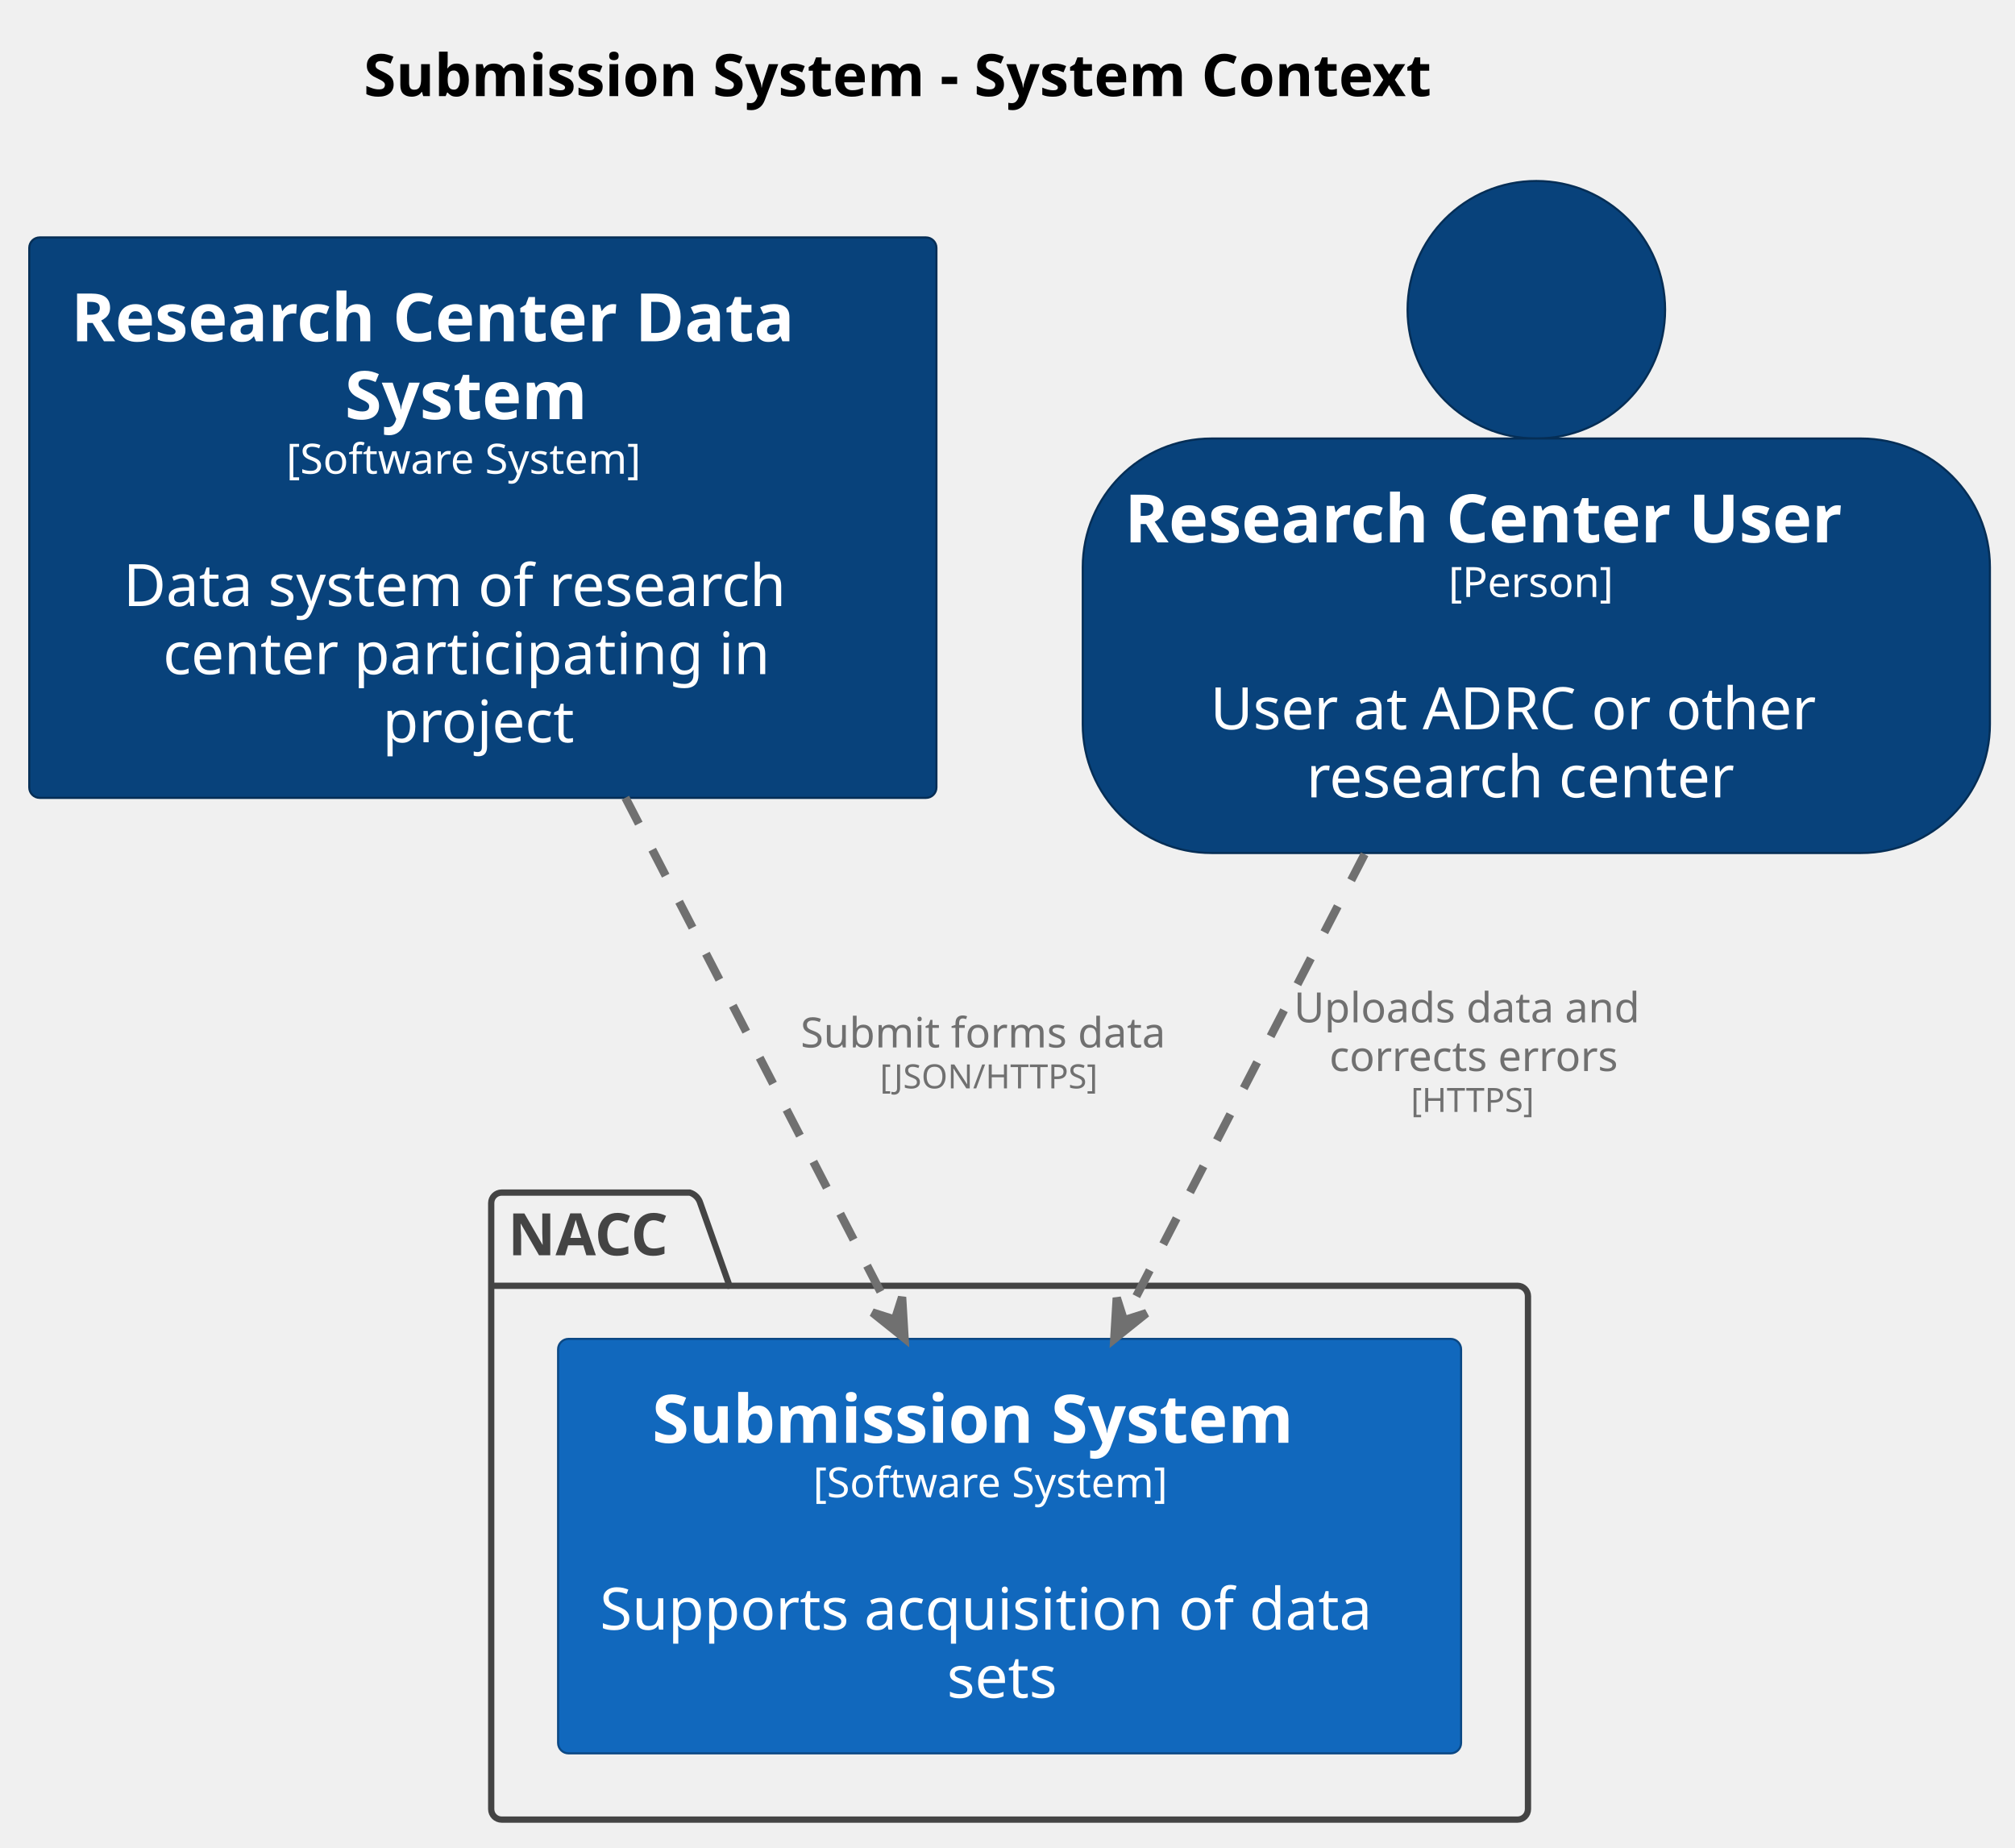
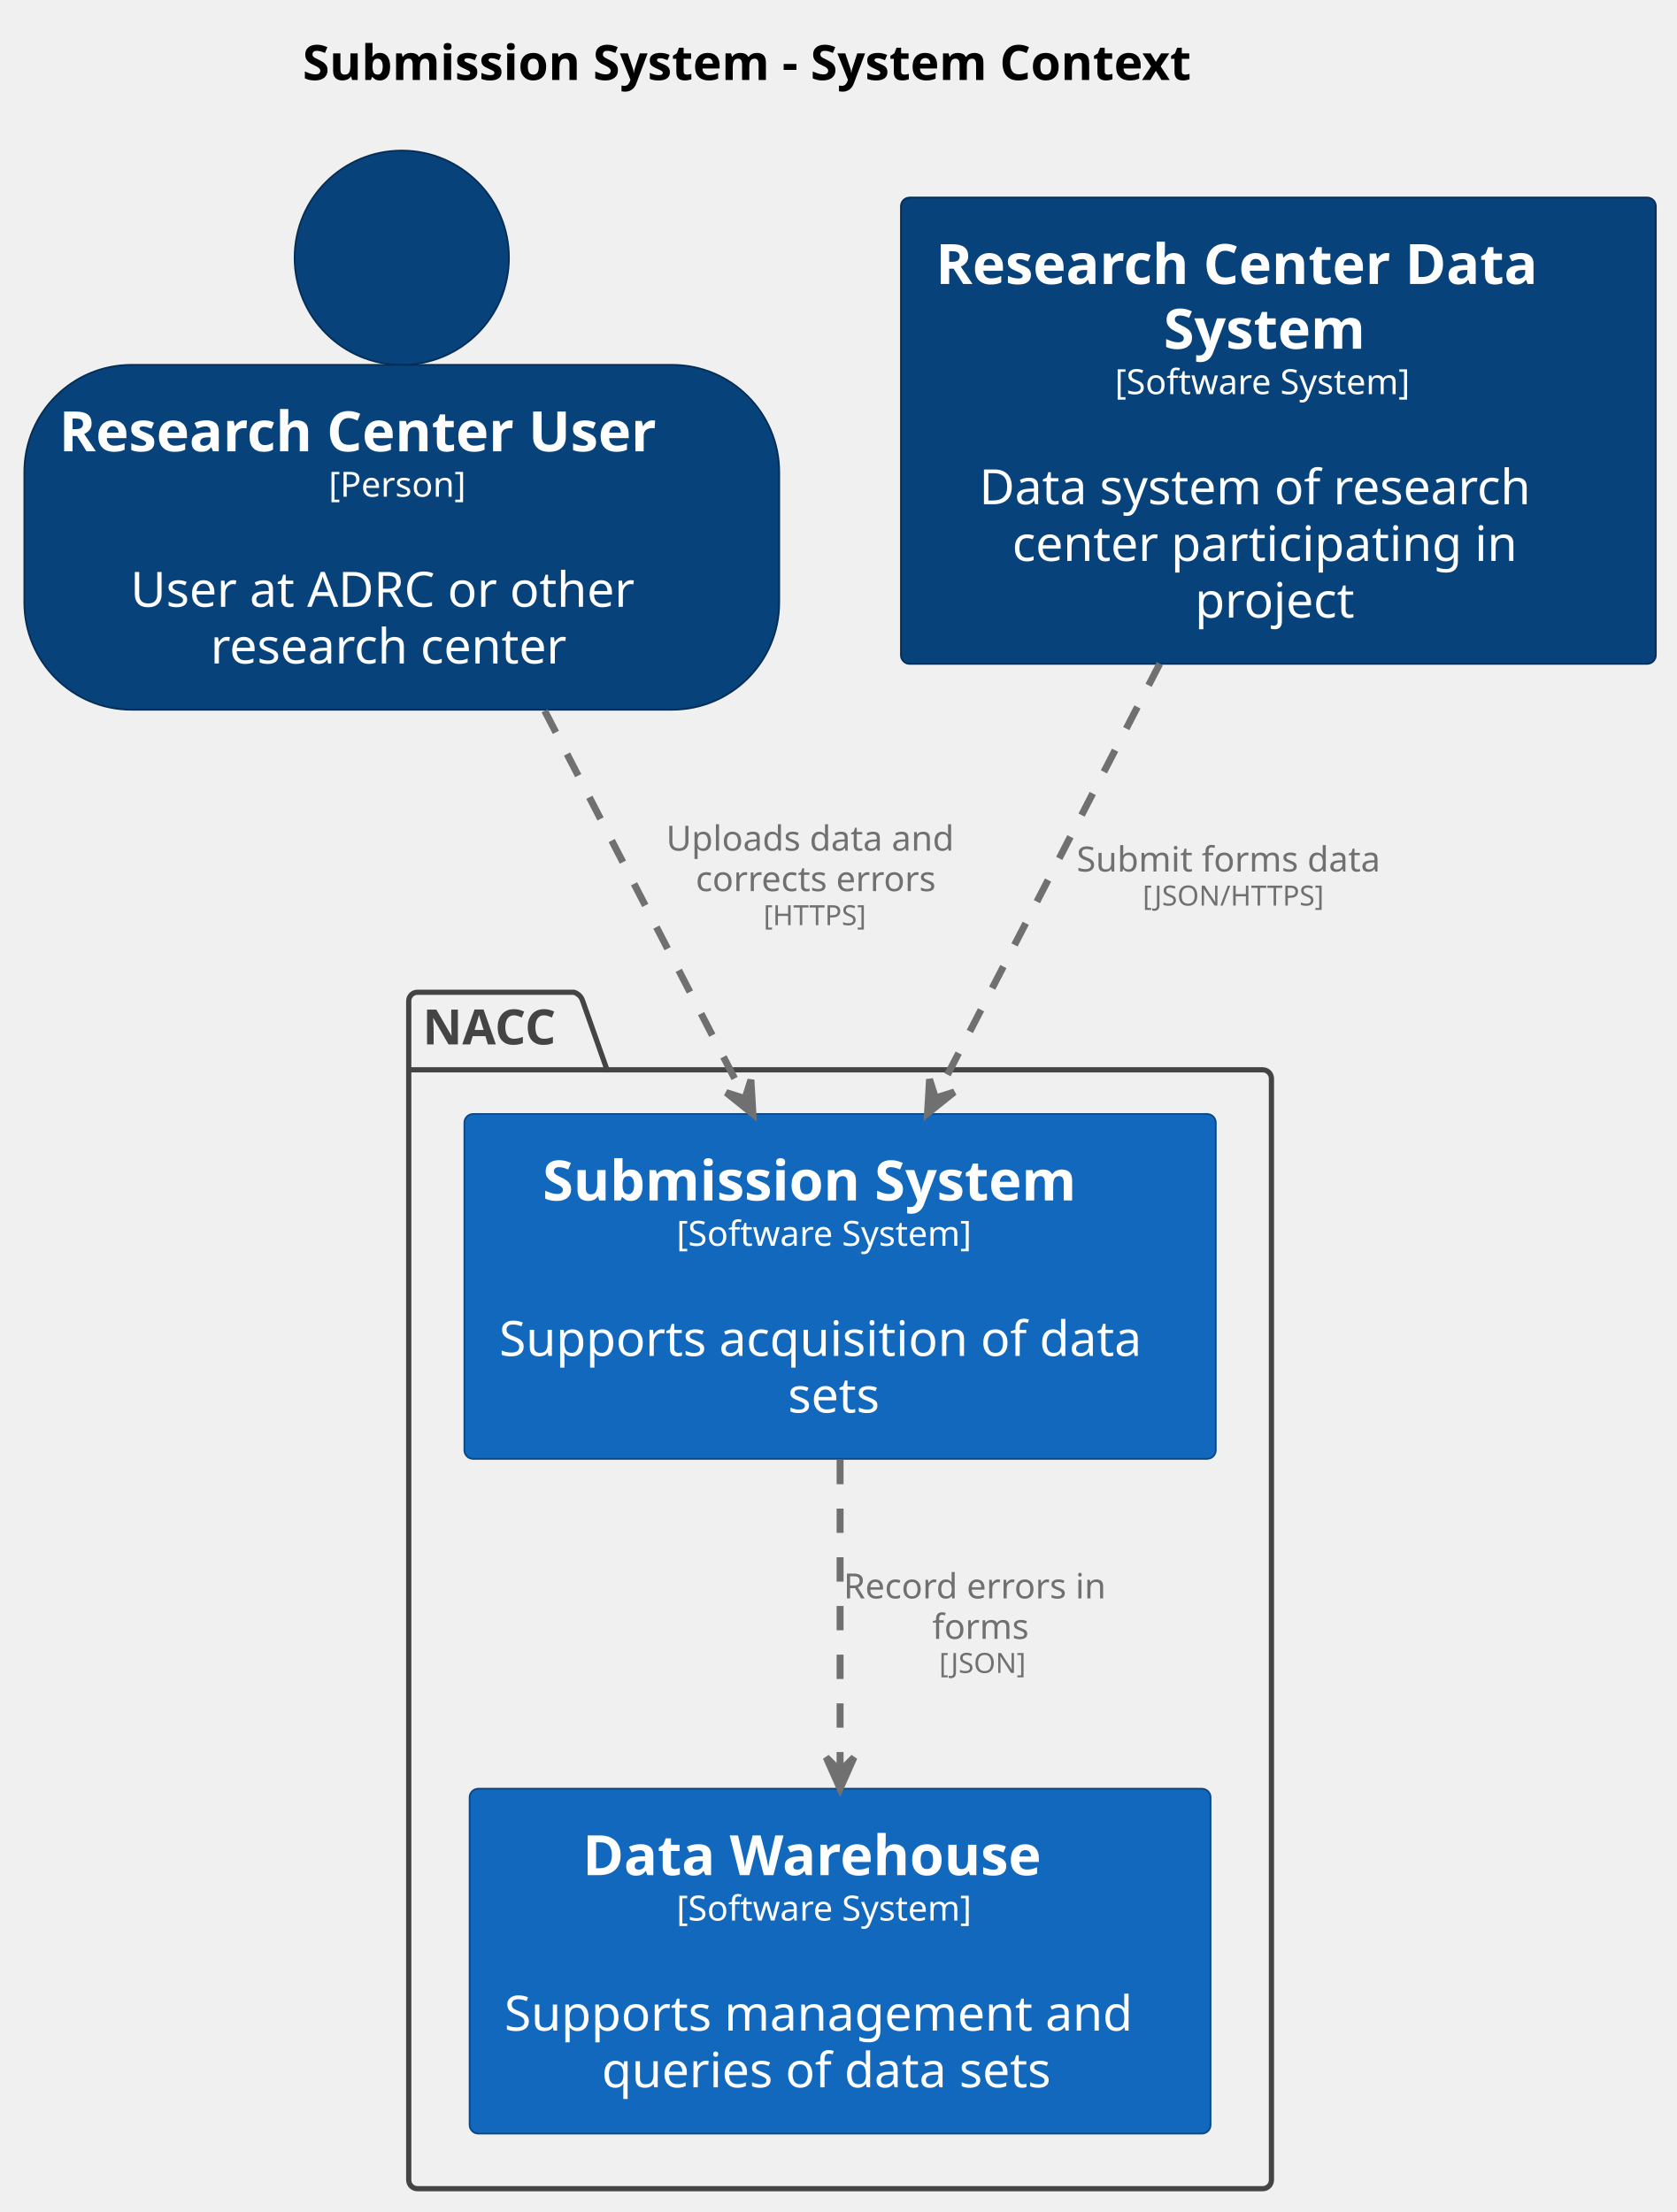
- <svg xmlns="http://www.w3.org/2000/svg" contentStyleType="text/css" height="442px" preserveAspectRatio="none" style="width:482px;height:442px;background:#FFFFFF;" version="1.1" viewBox="0 0 482 442" width="482px" zoomAndPan="magnify">
+ <svg xmlns="http://www.w3.org/2000/svg" contentStyleType="text/css" height="636px" preserveAspectRatio="none" style="width:482px;height:636px;background:#FFFFFF;" version="1.1" viewBox="0 0 482 636" width="482px" zoomAndPan="magnify">
  <defs />
  <g>
    <rect fill="none" height="26.297" id="_title" style="stroke:none;stroke-width:1.0;" width="304" x="82" y="5" />
    <text fill="#000000" font-family="sans-serif" font-size="14" font-weight="bold" lengthAdjust="spacing" textLength="294" x="87" y="22.995">Submission System - System Context</text>
    <g id="cluster_NACC">
-       <path d="M120,285.297 L165,285.297 A3.75,3.75 0 0 1 167.5,287.797 L174.5,307.594 L363,307.594 A2.5,2.5 0 0 1 365.5,310.094 L365.5,432.797 A2.5,2.5 0 0 1 363,435.297 L120,435.297 A2.5,2.5 0 0 1 117.5,432.797 L117.5,287.797 A2.5,2.5 0 0 1 120,285.297 " fill="none" style="stroke:#444444;stroke-width:1.5;" />
+       <path d="M120,285.297 L165,285.297 A3.75,3.75 0 0 1 167.5,287.797 L174.5,307.594 L363,307.594 A2.5,2.5 0 0 1 365.5,310.094 L365.5,626.797 A2.5,2.5 0 0 1 363,629.297 L120,629.297 A2.5,2.5 0 0 1 117.5,626.797 L117.5,287.797 A2.5,2.5 0 0 1 120,285.297 " fill="none" style="stroke:#444444;stroke-width:1.5;" />
      <line style="stroke:#444444;stroke-width:1.5;" x1="117.5" x2="174.5" y1="307.594" y2="307.594" />
      <text fill="#444444" font-family="sans-serif" font-size="14" font-weight="bold" lengthAdjust="spacing" textLength="44" x="121.5" y="300.292">NACC</text>
+     </g>
+     <g id="elem_DataWarehouse">
+       <rect fill="#1168BD" height="99.156" rx="2.5" ry="2.5" style="stroke:#0B4884;stroke-width:0.5;" width="213" x="135" y="514.297" />
+       <text fill="#FFFFFF" font-family="sans-serif" font-size="16" font-weight="bold" lengthAdjust="spacing" textLength="148" x="167.5" y="539.148">Data Warehouse</text>
+       <text fill="#FFFFFF" font-family="sans-serif" font-size="10" lengthAdjust="spacing" textLength="94" x="194.5" y="552.204">[Software System]</text>
+       <text fill="#FFFFFF" font-family="sans-serif" font-size="14" lengthAdjust="spacing" textLength="4" x="239.5" y="567.558"> </text>
+       <text fill="#FFFFFF" font-family="sans-serif" font-size="14" lengthAdjust="spacing" textLength="189" x="145" y="583.855">Supports management and</text>
+       <text fill="#FFFFFF" font-family="sans-serif" font-size="14" lengthAdjust="spacing" textLength="137" x="173" y="600.151">queries of data sets</text>
    </g>
    <g id="elem_SubmissionSystem">
      <rect fill="#1168BD" height="99.156" rx="2.5" ry="2.5" style="stroke:#0B4884;stroke-width:0.5;" width="216" x="133.5" y="320.297" />
      <text fill="#FFFFFF" font-family="sans-serif" font-size="16" font-weight="bold" lengthAdjust="spacing" textLength="171" x="156" y="345.148">Submission System</text>
      <text fill="#FFFFFF" font-family="sans-serif" font-size="10" lengthAdjust="spacing" textLength="94" x="194.5" y="358.204">[Software System]</text>
      <text fill="#FFFFFF" font-family="sans-serif" font-size="14" lengthAdjust="spacing" textLength="4" x="239.5" y="373.558"> </text>
      <text fill="#FFFFFF" font-family="sans-serif" font-size="14" lengthAdjust="spacing" textLength="192" x="143.5" y="389.854">Supports acquisition of data</text>
      <text fill="#FFFFFF" font-family="sans-serif" font-size="14" lengthAdjust="spacing" textLength="30" x="226.5" y="406.151">sets</text>
    </g>
+     <g id="elem_ResearchCenterUser">
+       <ellipse cx="115.5" cy="74.101" fill="#08427B" rx="30.804" ry="30.804" style="stroke:#052E56;stroke-width:0.5;" />
+       <rect fill="#08427B" height="99.156" rx="30.804" ry="30.804" style="stroke:#052E56;stroke-width:0.5;" width="217" x="7" y="104.905" />
+       <text fill="#FFFFFF" font-family="sans-serif" font-size="16" font-weight="bold" lengthAdjust="spacing" textLength="197" x="17" y="129.757">Research Center User</text>
+       <text fill="#FFFFFF" font-family="sans-serif" font-size="10" lengthAdjust="spacing" textLength="42" x="94.5" y="142.812">[Person]</text>
+       <text fill="#FFFFFF" font-family="sans-serif" font-size="14" lengthAdjust="spacing" textLength="4" x="113.5" y="158.166"> </text>
+       <text fill="#FFFFFF" font-family="sans-serif" font-size="14" lengthAdjust="spacing" textLength="152" x="37.5" y="174.463">User at ADRC or other</text>
+       <text fill="#FFFFFF" font-family="sans-serif" font-size="14" lengthAdjust="spacing" textLength="110" x="60.5" y="190.76">research center</text>
+     </g>
    <g id="elem_ResearchCenterDataSystem">
-       <rect fill="#08427B" height="134.078" rx="2.5" ry="2.5" style="stroke:#052E56;stroke-width:0.5;" width="217" x="7" y="56.797" />
-       <text fill="#FFFFFF" font-family="sans-serif" font-size="16" font-weight="bold" lengthAdjust="spacing" textLength="197" x="17" y="81.648">Research Center Data</text>
-       <text fill="#FFFFFF" font-family="sans-serif" font-size="16" font-weight="bold" lengthAdjust="spacing" textLength="66" x="82.5" y="100.273">System</text>
-       <text fill="#FFFFFF" font-family="sans-serif" font-size="10" lengthAdjust="spacing" textLength="94" x="68.5" y="113.329">[Software System]</text>
-       <text fill="#FFFFFF" font-family="sans-serif" font-size="14" lengthAdjust="spacing" textLength="4" x="113.5" y="128.683"> </text>
-       <text fill="#FFFFFF" font-family="sans-serif" font-size="14" lengthAdjust="spacing" textLength="168" x="29.5" y="144.98">Data system of research</text>
-       <text fill="#FFFFFF" font-family="sans-serif" font-size="14" lengthAdjust="spacing" textLength="149" x="39" y="161.276">center participating in</text>
-       <text fill="#FFFFFF" font-family="sans-serif" font-size="14" lengthAdjust="spacing" textLength="48" x="91.5" y="177.573">project</text>
+       <rect fill="#08427B" height="134.078" rx="2.5" ry="2.5" style="stroke:#052E56;stroke-width:0.5;" width="217" x="259" y="56.797" />
+       <text fill="#FFFFFF" font-family="sans-serif" font-size="16" font-weight="bold" lengthAdjust="spacing" textLength="197" x="269" y="81.648">Research Center Data</text>
+       <text fill="#FFFFFF" font-family="sans-serif" font-size="16" font-weight="bold" lengthAdjust="spacing" textLength="66" x="334.5" y="100.273">System</text>
+       <text fill="#FFFFFF" font-family="sans-serif" font-size="10" lengthAdjust="spacing" textLength="94" x="320.5" y="113.329">[Software System]</text>
+       <text fill="#FFFFFF" font-family="sans-serif" font-size="14" lengthAdjust="spacing" textLength="4" x="365.5" y="128.683"> </text>
+       <text fill="#FFFFFF" font-family="sans-serif" font-size="14" lengthAdjust="spacing" textLength="168" x="281.5" y="144.98">Data system of research</text>
+       <text fill="#FFFFFF" font-family="sans-serif" font-size="14" lengthAdjust="spacing" textLength="149" x="291" y="161.276">center participating in</text>
+       <text fill="#FFFFFF" font-family="sans-serif" font-size="14" lengthAdjust="spacing" textLength="48" x="343.5" y="177.573">project</text>
    </g>
-     <g id="elem_ResearchCenterUser">
-       <ellipse cx="367.5" cy="74.101" fill="#08427B" rx="30.804" ry="30.804" style="stroke:#052E56;stroke-width:0.5;" />
-       <rect fill="#08427B" height="99.156" rx="30.804" ry="30.804" style="stroke:#052E56;stroke-width:0.5;" width="217" x="259" y="104.905" />
-       <text fill="#FFFFFF" font-family="sans-serif" font-size="16" font-weight="bold" lengthAdjust="spacing" textLength="197" x="269" y="129.757">Research Center User</text>
-       <text fill="#FFFFFF" font-family="sans-serif" font-size="10" lengthAdjust="spacing" textLength="42" x="346.5" y="142.812">[Person]</text>
-       <text fill="#FFFFFF" font-family="sans-serif" font-size="14" lengthAdjust="spacing" textLength="4" x="365.5" y="158.166"> </text>
-       <text fill="#FFFFFF" font-family="sans-serif" font-size="14" lengthAdjust="spacing" textLength="152" x="289.5" y="174.463">User at ADRC or other</text>
-       <text fill="#FFFFFF" font-family="sans-serif" font-size="14" lengthAdjust="spacing" textLength="110" x="312.5" y="190.76">research center</text>
+     <g id="link_ResearchCenterUser_SubmissionSystem">
+       <path d="M156.58,204.357 C175.41,240.807 197.21,283.037 214.01,315.567 " fill="none" id="ResearchCenterUser-to-SubmissionSystem" style="stroke:#707070;stroke-width:2.0;stroke-dasharray:7.0,7.0;" />
+       <polygon fill="#707070" points="216.45,320.297,215.865,310.465,214.151,315.857,208.76,314.143,216.45,320.297" style="stroke:#707070;stroke-width:2.0;" />
+       <text fill="#707070" font-family="sans-serif" font-size="10" lengthAdjust="spacing" textLength="85" x="191.5" y="244.579">Uploads data and</text>
+       <text fill="#707070" font-family="sans-serif" font-size="10" lengthAdjust="spacing" textLength="71" x="200" y="256.22">corrects errors</text>
+       <text fill="#707070" font-family="sans-serif" font-size="8" lengthAdjust="spacing" textLength="32" x="219.5" y="266.004">[HTTPS]</text>
    </g>
    <g id="link_ResearchCenterDataSystem_SubmissionSystem">
-       <path d="M149.6,190.827 C169.76,229.867 194.95,278.657 213.86,315.277 " fill="none" id="ResearchCenterDataSystem-to-SubmissionSystem" style="stroke:#707070;stroke-width:2.0;stroke-dasharray:7.0,7.0;" />
-       <polygon fill="#707070" points="216.37,320.137,215.785,310.305,214.071,315.697,208.68,313.983,216.37,320.137" style="stroke:#707070;stroke-width:2.0;" />
-       <text fill="#707070" font-family="sans-serif" font-size="10" lengthAdjust="spacing" textLength="92" x="191.5" y="250.579">Submit forms data</text>
-       <text fill="#707070" font-family="sans-serif" font-size="8" lengthAdjust="spacing" textLength="54" x="210.5" y="260.363">[JSON/HTTPS]</text>
+       <path d="M333.4,190.827 C313.24,229.867 288.05,278.657 269.14,315.277 " fill="none" id="ResearchCenterDataSystem-to-SubmissionSystem" style="stroke:#707070;stroke-width:2.0;stroke-dasharray:7.0,7.0;" />
+       <polygon fill="#707070" points="266.63,320.137,274.32,313.983,268.929,315.697,267.215,310.305,266.63,320.137" style="stroke:#707070;stroke-width:2.0;" />
+       <text fill="#707070" font-family="sans-serif" font-size="10" lengthAdjust="spacing" textLength="92" x="309.5" y="250.579">Submit forms data</text>
+       <text fill="#707070" font-family="sans-serif" font-size="8" lengthAdjust="spacing" textLength="54" x="328.5" y="260.363">[JSON/HTTPS]</text>
    </g>
-     <g id="link_ResearchCenterUser_SubmissionSystem">
-       <path d="M326.42,204.357 C307.59,240.807 285.79,283.037 268.99,315.567 " fill="none" id="ResearchCenterUser-to-SubmissionSystem" style="stroke:#707070;stroke-width:2.0;stroke-dasharray:7.0,7.0;" />
-       <polygon fill="#707070" points="266.55,320.297,274.24,314.143,268.849,315.857,267.135,310.465,266.55,320.297" style="stroke:#707070;stroke-width:2.0;" />
-       <text fill="#707070" font-family="sans-serif" font-size="10" lengthAdjust="spacing" textLength="85" x="309.5" y="244.579">Uploads data and</text>
-       <text fill="#707070" font-family="sans-serif" font-size="10" lengthAdjust="spacing" textLength="71" x="318" y="256.22">corrects errors</text>
-       <text fill="#707070" font-family="sans-serif" font-size="8" lengthAdjust="spacing" textLength="32" x="337.5" y="266.004">[HTTPS]</text>
+     <g id="link_SubmissionSystem_DataWarehouse">
+       <path d="M241.5,419.747 C241.5,447.047 241.5,481.087 241.5,509.117 " fill="none" id="SubmissionSystem-to-DataWarehouse" style="stroke:#707070;stroke-width:2.0;stroke-dasharray:7.0,7.0;" />
+       <polygon fill="#707070" points="241.5,514.277,245.5,505.277,241.5,509.277,237.5,505.277,241.5,514.277" style="stroke:#707070;stroke-width:2.0;" />
+       <text fill="#707070" font-family="sans-serif" font-size="10" lengthAdjust="spacing" textLength="77" x="242.5" y="459.579">Record errors in</text>
+       <text fill="#707070" font-family="sans-serif" font-size="10" lengthAdjust="spacing" textLength="29" x="268" y="471.22">forms</text>
+       <text fill="#707070" font-family="sans-serif" font-size="8" lengthAdjust="spacing" textLength="25" x="270" y="481.004">[JSON]</text>
    </g>
  </g>
</svg>
